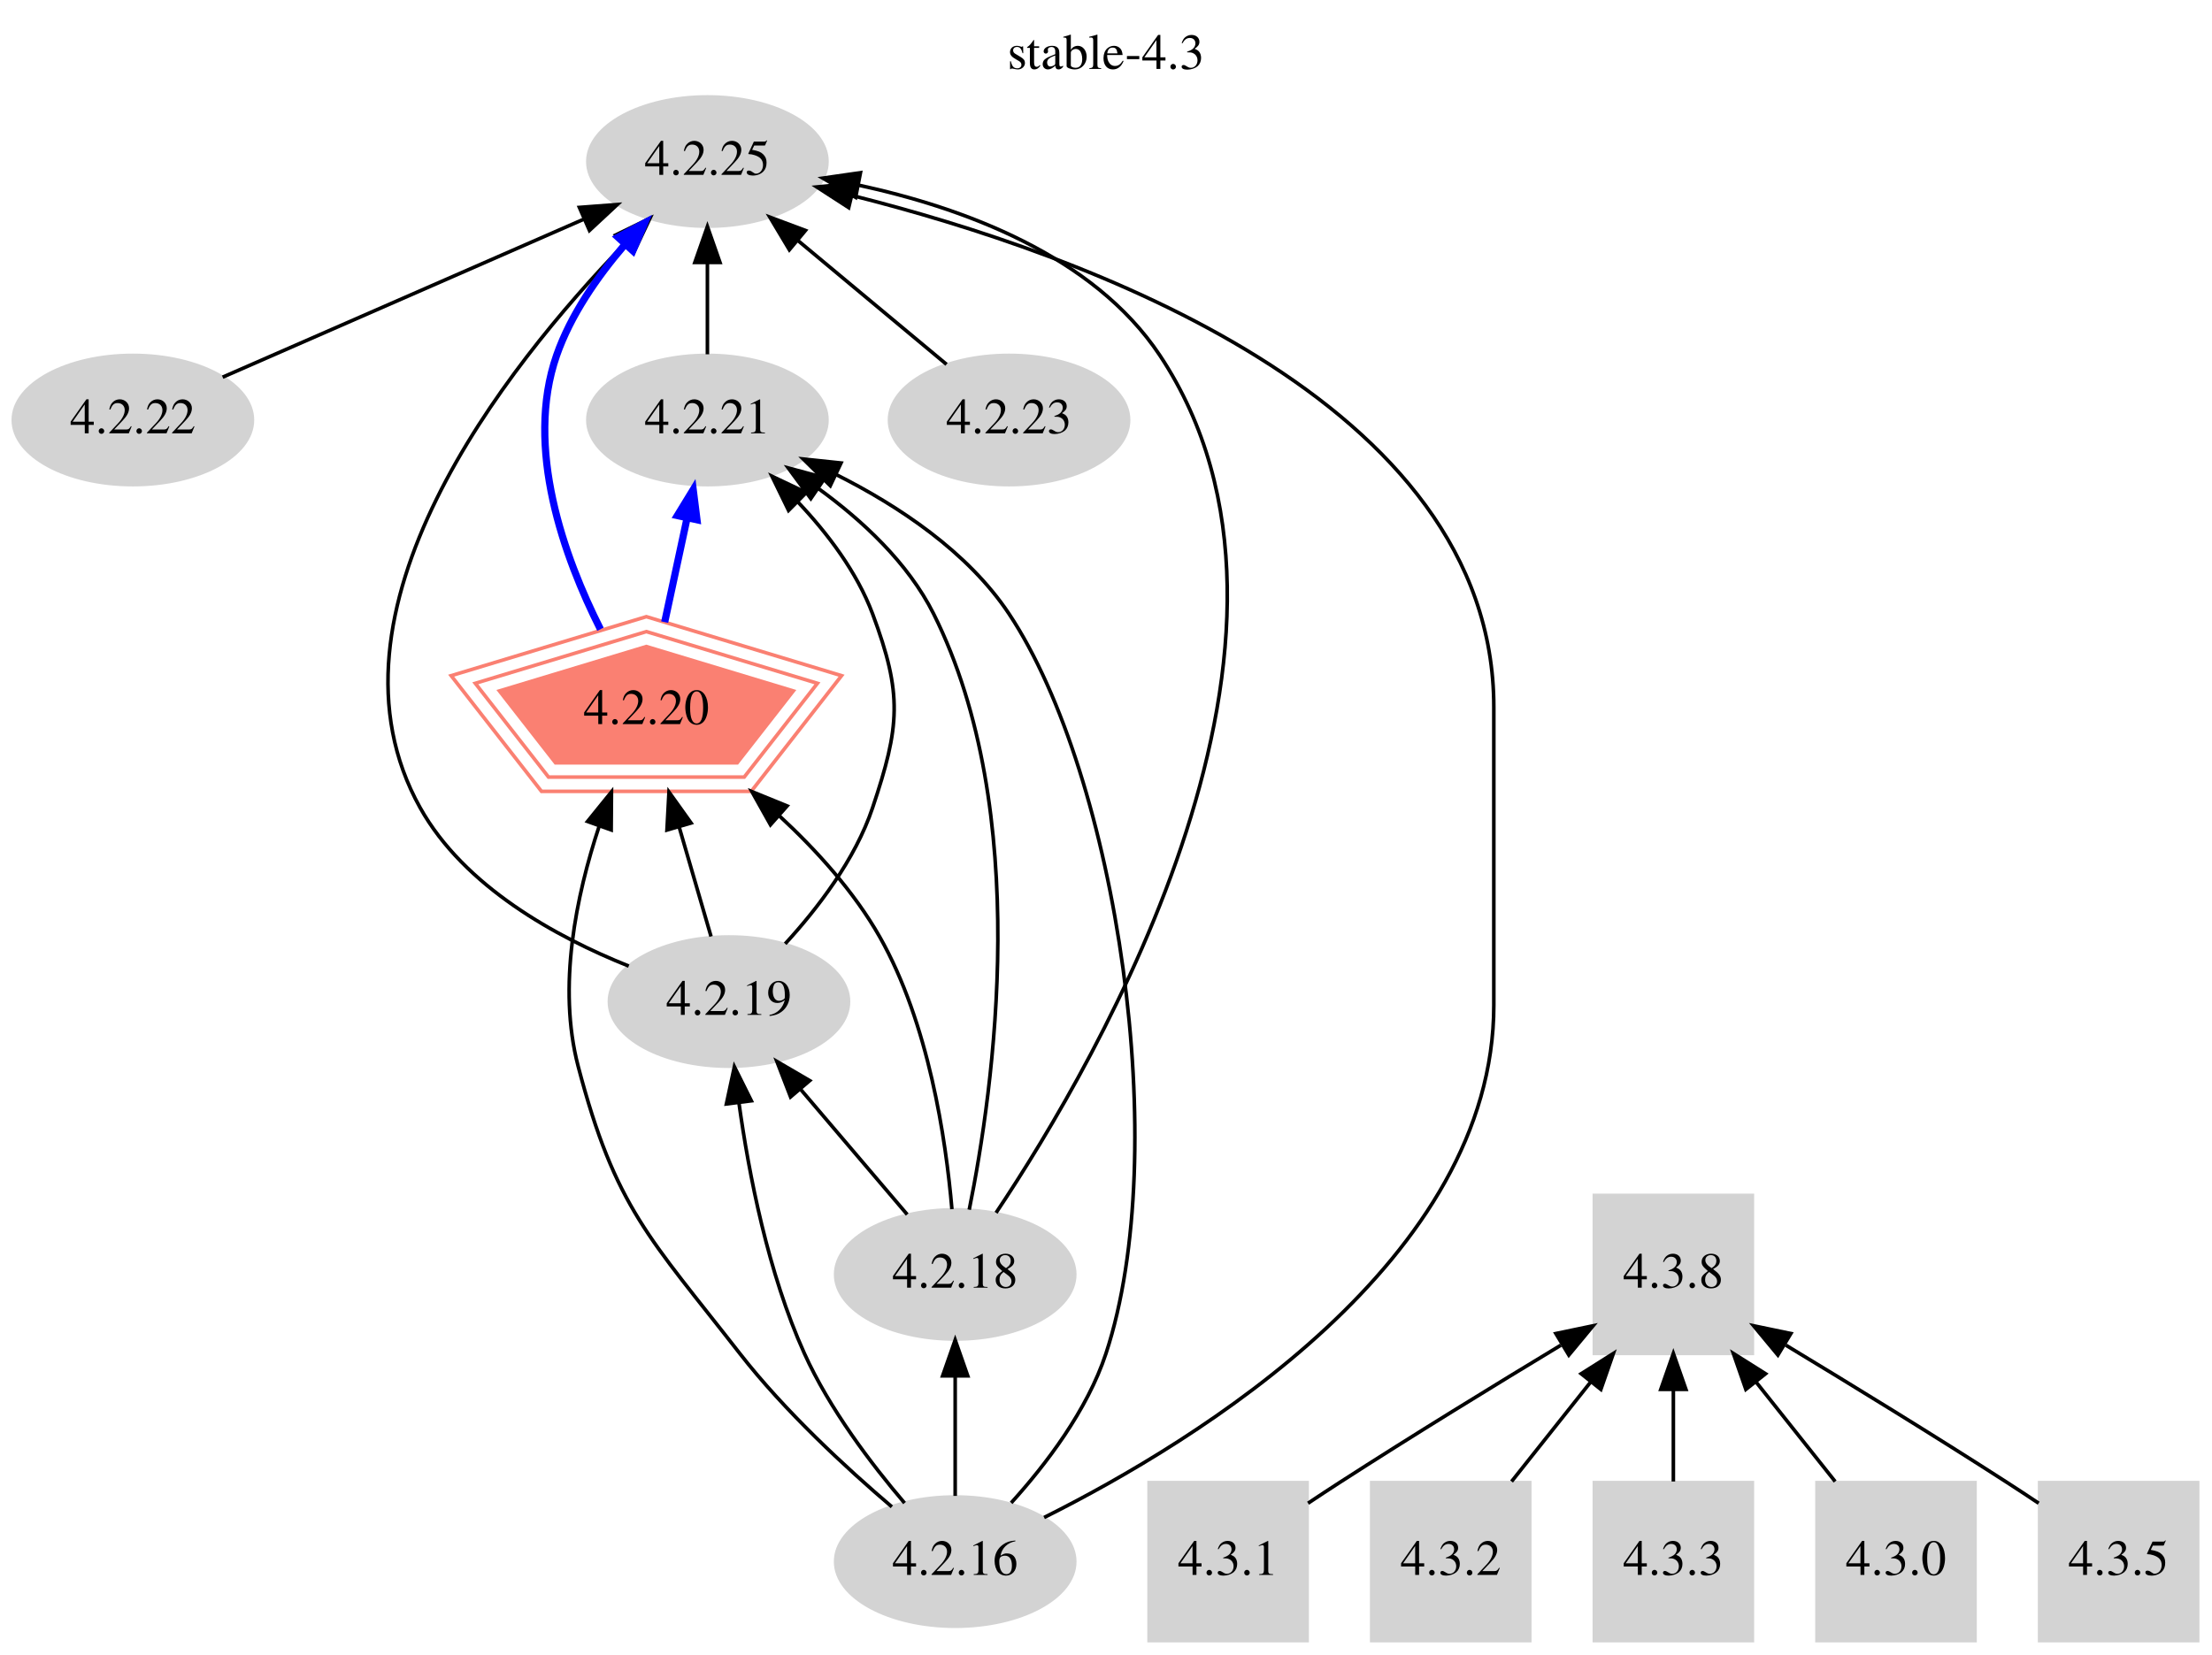
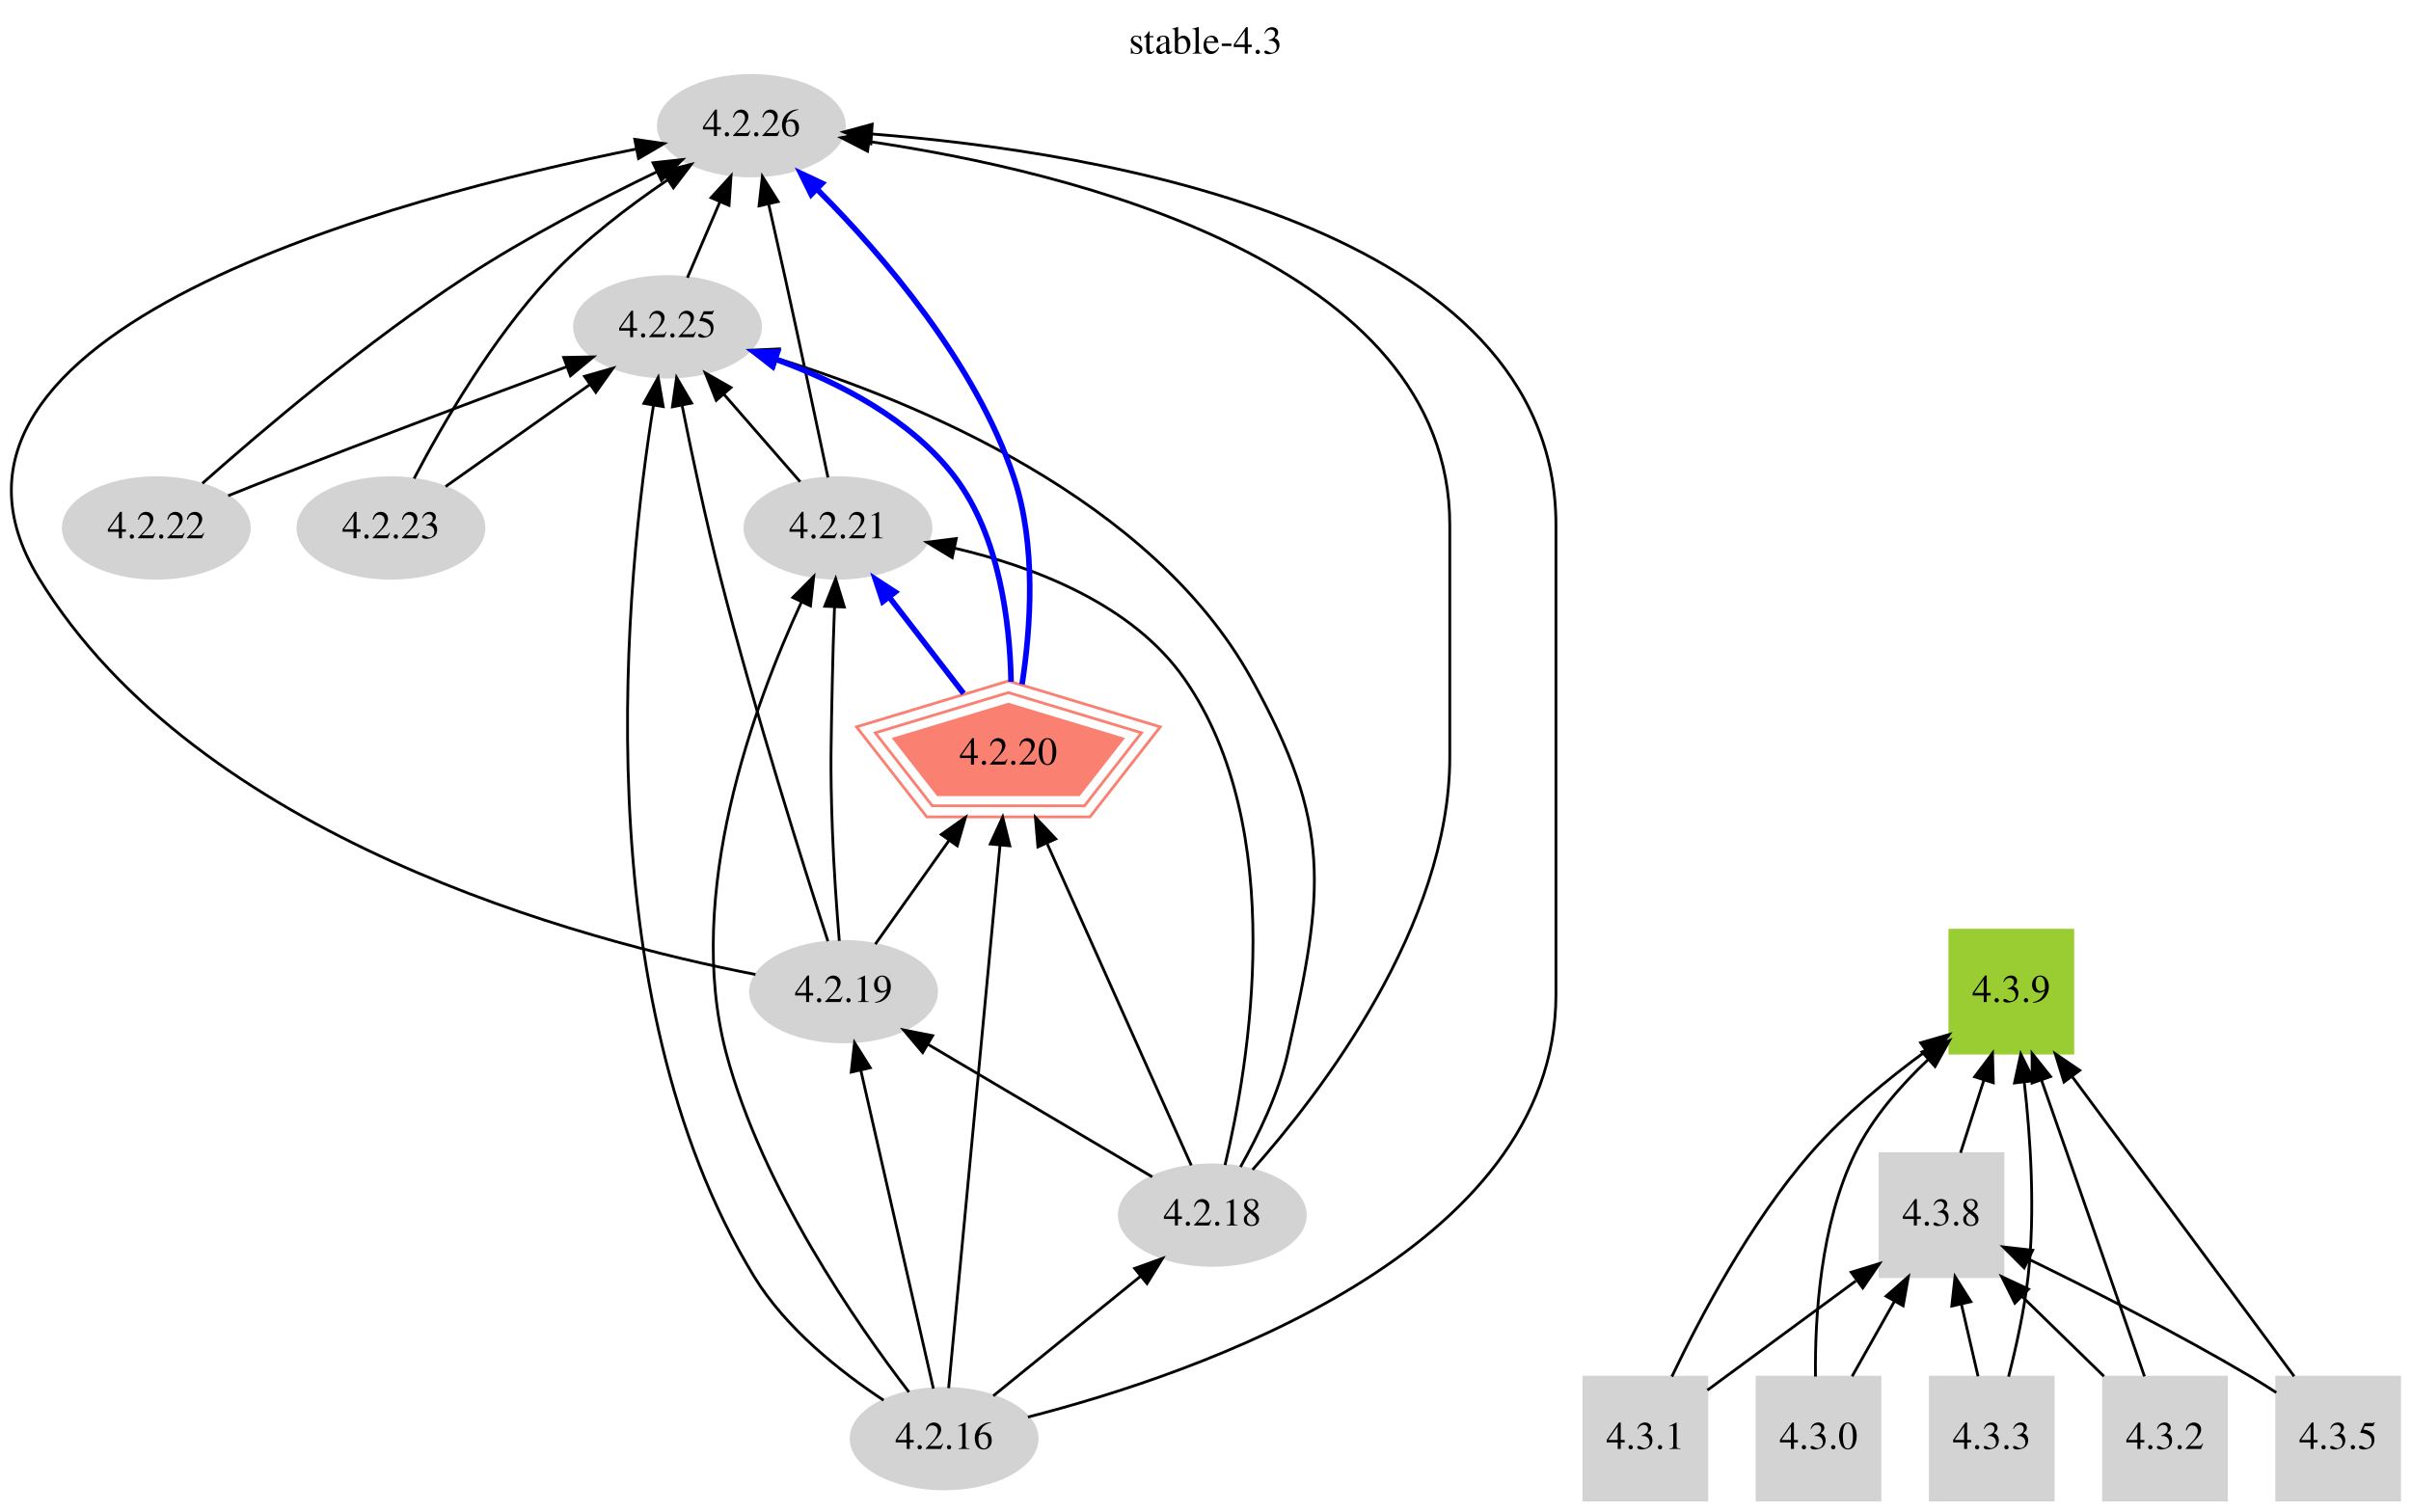
- <svg xmlns="http://www.w3.org/2000/svg" width="616pt" height="461pt" viewBox="0.00 0.00 616.00 461.00">
-   <g id="graph0" class="graph" transform="scale(1 1) rotate(0) translate(4 457)">
-     <polygon fill="white" stroke="white" points="-4,5 -4,-457 613,-457 613,5 -4,5" />
-     <text text-anchor="middle" x="304" y="-437.8" font-family="Times,serif" font-size="14.00">stable-4.3</text>
+ <svg xmlns="http://www.w3.org/2000/svg" width="863pt" height="541pt" viewBox="0.00 0.00 862.89 541.00">
+   <g id="graph0" class="graph" transform="scale(1 1) rotate(0) translate(4 537)">
+     <polygon fill="white" stroke="white" points="-4,5 -4,-537 859.885,-537 859.885,5 -4,5" />
+     <text text-anchor="middle" x="427.443" y="-517.8" font-family="Times,serif" font-size="14.00">stable-4.3</text>
    <g id="node1" class="node">
-       <ellipse fill="lightgrey" stroke="lightgrey" cx="33" cy="-340" rx="33.295" ry="18" />
-       <text text-anchor="middle" x="33" y="-336.3" font-family="Times,serif" font-size="14.00">4.2.22</text>
+       <ellipse fill="lightgrey" stroke="lightgrey" cx="295.885" cy="-348" rx="33.295" ry="18" />
+       <text text-anchor="middle" x="295.885" y="-344.3" font-family="Times,serif" font-size="14.00">4.2.21</text>
+     </g>
+     <g id="node12" class="node">
+       <ellipse fill="lightgrey" stroke="lightgrey" cx="234.885" cy="-420" rx="33.295" ry="18" />
+       <text text-anchor="middle" x="234.885" y="-416.3" font-family="Times,serif" font-size="14.00">4.2.25</text>
+     </g>
+     <g id="edge17" class="edge">
+       <path fill="none" stroke="black" d="M282.348,-364.535C274.371,-373.689 264.125,-385.446 255.196,-395.693" />
+       <polygon fill="black" stroke="black" points="252.317,-393.67 248.386,-403.508 257.594,-398.268 252.317,-393.67" />
+     </g>
+     <g id="node5" class="node">
+       <ellipse fill="lightgrey" stroke="lightgrey" cx="264.885" cy="-492" rx="33.295" ry="18" />
+       <text text-anchor="middle" x="264.885" y="-488.3" font-family="Times,serif" font-size="14.00">4.2.26</text>
+     </g>
+     <g id="edge25" class="edge">
+       <path fill="none" stroke="black" d="M292.305,-366.075C288.532,-384.002 282.384,-413.002 276.885,-438 275.033,-446.422 272.974,-455.587 271.091,-463.89" />
+       <polygon fill="black" stroke="black" points="267.636,-463.299 268.83,-473.826 274.462,-464.852 267.636,-463.299" />
+     </g>
+     <g id="node2" class="node">
+       <ellipse fill="lightgrey" stroke="lightgrey" cx="51.886" cy="-348" rx="33.295" ry="18" />
+       <text text-anchor="middle" x="51.886" y="-344.3" font-family="Times,serif" font-size="14.00">4.2.22</text>
+     </g>
+     <g id="edge23" class="edge">
+       <path fill="none" stroke="black" d="M77.61,-359.531C82.979,-361.695 88.609,-363.941 93.885,-366 129.407,-379.863 170.206,-395.127 198.747,-405.7" />
+       <polygon fill="black" stroke="black" points="197.71,-409.048 208.303,-409.234 200.138,-402.482 197.71,-409.048" />
+     </g>
+     <g id="edge27" class="edge">
+       <path fill="none" stroke="black" d="M68.398,-363.967C89.419,-382.603 127.291,-414.805 162.885,-438 184.68,-452.202 210.727,-465.683 231.043,-475.495" />
+       <polygon fill="black" stroke="black" points="229.692,-478.728 240.225,-479.869 232.702,-472.408 229.692,-478.728" />
+     </g>
+     <g id="node3" class="node">
+       <polygon fill="lightgrey" stroke="lightgrey" points="606.885,-44 562.885,-44 562.885,-0 606.885,-0 606.885,-44" />
+       <text text-anchor="middle" x="584.885" y="-18.3" font-family="Times,serif" font-size="14.00">4.3.1</text>
+     </g>
+     <g id="node11" class="node">
+       <polygon fill="yellowgreen" stroke="yellowgreen" points="737.885,-204 693.885,-204 693.885,-160 737.885,-160 737.885,-204" />
+       <text text-anchor="middle" x="715.885" y="-178.3" font-family="Times,serif" font-size="14.00">4.3.9</text>
+     </g>
+     <g id="edge14" class="edge">
+       <path fill="none" stroke="black" d="M594.375,-44.203C604.642,-65.728 622.452,-99.311 643.885,-124 655.916,-137.858 671.685,-150.778 685.398,-160.802" />
+       <polygon fill="black" stroke="black" points="683.441,-163.705 693.618,-166.651 687.499,-158.002 683.441,-163.705" />
    </g>
    <g id="node8" class="node">
-       <ellipse fill="lightgrey" stroke="lightgrey" cx="193" cy="-412" rx="33.295" ry="18" />
-       <text text-anchor="middle" x="193" y="-408.3" font-family="Times,serif" font-size="14.00">4.2.25</text>
+       <polygon fill="lightgrey" stroke="lightgrey" points="712.885,-124 668.885,-124 668.885,-80 712.885,-80 712.885,-124" />
+       <text text-anchor="middle" x="690.885" y="-98.3" font-family="Times,serif" font-size="14.00">4.3.8</text>
+     </g>
+     <g id="edge16" class="edge">
+       <path fill="none" stroke="black" d="M607.107,-39.351C622.512,-50.688 643.227,-65.931 660.204,-78.423" />
+       <polygon fill="black" stroke="black" points="658.565,-81.562 668.694,-84.67 662.714,-75.924 658.565,-81.562" />
+     </g>
+     <g id="node4" class="node">
+       <ellipse fill="lightgrey" stroke="lightgrey" cx="429.885" cy="-102" rx="33.295" ry="18" />
+       <text text-anchor="middle" x="429.885" y="-98.3" font-family="Times,serif" font-size="14.00">4.2.18</text>
+     </g>
+     <g id="node6" class="node">
+       <ellipse fill="lightgrey" stroke="lightgrey" cx="297.885" cy="-182" rx="33.295" ry="18" />
+       <text text-anchor="middle" x="297.885" y="-178.3" font-family="Times,serif" font-size="14.00">4.2.19</text>
+     </g>
+     <g id="edge15" class="edge">
+       <path fill="none" stroke="black" d="M408.384,-115.706C386.618,-128.567 352.767,-148.57 328.266,-163.048" />
+       <polygon fill="black" stroke="black" points="326.207,-160.199 319.378,-168.3 329.768,-166.226 326.207,-160.199" />
+     </g>
+     <g id="node14" class="node">
+       <polygon fill="salmon" stroke="salmon" points="397.805,-272.533 356.885,-284.905 315.966,-272.533 331.596,-252.514 382.175,-252.514 397.805,-272.533" />
+       <polygon fill="none" stroke="salmon" points="404.526,-274.659 356.885,-289.063 309.245,-274.659 329.642,-248.535 384.129,-248.535 404.526,-274.659" />
+       <polygon fill="none" stroke="salmon" points="411.247,-276.785 356.885,-293.222 302.524,-276.785 327.688,-244.556 386.083,-244.556 411.247,-276.785" />
+       <text text-anchor="middle" x="356.885" y="-263.3" font-family="Times,serif" font-size="14.00">4.2.20</text>
+     </g>
+     <g id="edge19" class="edge">
+       <path fill="none" stroke="black" d="M422.348,-119.83C410.213,-146.926 386.158,-200.638 370.83,-234.863" />
+       <polygon fill="black" stroke="black" points="367.459,-233.827 366.566,-244.384 373.848,-236.688 367.459,-233.827" />
+     </g>
+     <g id="edge20" class="edge">
+       <path fill="none" stroke="black" d="M444.305,-118.256C468.555,-145.582 514.885,-205.68 514.885,-266 514.885,-266 514.885,-266 514.885,-349 514.885,-443.438 378.339,-475.847 307.074,-486.33" />
+       <polygon fill="black" stroke="black" points="306.48,-482.879 297.057,-487.723 307.443,-489.812 306.48,-482.879" />
+     </g>
+     <g id="edge30" class="edge">
+       <path fill="none" stroke="black" d="M434.44,-119.94C442.997,-155.745 457.432,-240.232 419.885,-294 401.143,-320.84 365.881,-334.172 337.737,-340.744" />
+       <polygon fill="black" stroke="black" points="336.787,-337.368 327.734,-342.872 338.244,-344.215 336.787,-337.368" />
+     </g>
+     <g id="edge34" class="edge">
+       <path fill="none" stroke="black" d="M439.968,-119.254C446.202,-130.292 453.618,-145.471 456.885,-160 470.013,-218.377 472.873,-241.655 443.885,-294 408.148,-358.534 324.04,-393.166 274.096,-408.678" />
+       <polygon fill="black" stroke="black" points="272.863,-405.394 264.288,-411.616 274.871,-412.1 272.863,-405.394" />
+     </g>
+     <g id="edge2" class="edge">
+       <path fill="none" stroke="black" d="M296.364,-200.194C295.441,-211.497 294.355,-226.616 293.885,-240 293.045,-263.985 293.433,-270.004 293.885,-294 294.042,-302.322 294.338,-311.374 294.654,-319.604" />
+       <polygon fill="black" stroke="black" points="291.166,-319.971 295.073,-329.819 298.161,-319.684 291.166,-319.971" />
+     </g>
+     <g id="edge9" class="edge">
+       <path fill="none" stroke="black" d="M292.286,-200.074C283.453,-227.349 266.04,-282.514 253.885,-330 248.63,-350.534 243.664,-373.988 240.129,-391.663" />
+       <polygon fill="black" stroke="black" points="236.622,-391.355 238.122,-401.843 243.49,-392.709 236.622,-391.355" />
+     </g>
+     <g id="edge12" class="edge">
+       <path fill="none" stroke="black" d="M266.359,-188.16C204.229,-200.219 67.048,-236.644 9.885,-330 -44.367,-418.602 138.697,-466.581 223.772,-483.679" />
+       <polygon fill="black" stroke="black" points="223.152,-487.124 233.638,-485.611 224.498,-480.254 223.152,-487.124" />
+     </g>
+     <g id="edge35" class="edge">
+       <path fill="none" stroke="black" d="M309.261,-199.003C316.716,-209.49 326.692,-223.524 335.587,-236.038" />
+       <polygon fill="black" stroke="black" points="332.882,-238.273 341.528,-244.396 338.587,-234.217 332.882,-238.273" />
+     </g>
+     <g id="node7" class="node">
+       <ellipse fill="lightgrey" stroke="lightgrey" cx="135.885" cy="-348" rx="33.295" ry="18" />
+       <text text-anchor="middle" x="135.885" y="-344.3" font-family="Times,serif" font-size="14.00">4.2.23</text>
+     </g>
+     <g id="edge6" class="edge">
+       <path fill="none" stroke="black" d="M144.166,-365.684C154.06,-384.579 171.933,-415.641 192.885,-438 205.161,-451.1 221.042,-463.181 234.764,-472.491" />
+       <polygon fill="black" stroke="black" points="233.135,-475.609 243.411,-478.191 236.988,-469.765 233.135,-475.609" />
+     </g>
+     <g id="edge28" class="edge">
+       <path fill="none" stroke="black" d="M155.445,-362.83C170.224,-373.28 190.709,-387.764 207.174,-399.406" />
+       <polygon fill="black" stroke="black" points="205.181,-402.283 215.367,-405.199 209.222,-396.568 205.181,-402.283" />
+     </g>
+     <g id="edge33" class="edge">
+       <path fill="none" stroke="black" d="M697.717,-124.314C700.273,-132.289 703.23,-141.516 706.007,-150.18" />
+       <polygon fill="black" stroke="black" points="702.764,-151.527 709.149,-159.982 709.43,-149.391 702.764,-151.527" />
+     </g>
+     <g id="node9" class="node">
+       <polygon fill="lightgrey" stroke="lightgrey" points="668.885,-44 624.885,-44 624.885,-0 668.885,-0 668.885,-44" />
+       <text text-anchor="middle" x="646.885" y="-18.3" font-family="Times,serif" font-size="14.00">4.3.0</text>
+     </g>
+     <g id="edge5" class="edge">
+       <path fill="none" stroke="black" d="M658.909,-44.314C663.554,-52.549 668.953,-62.12 673.977,-71.025" />
+       <polygon fill="black" stroke="black" points="671.067,-72.992 679.029,-79.982 677.164,-69.553 671.067,-72.992" />
+     </g>
+     <g id="edge11" class="edge">
+       <path fill="none" stroke="black" d="M645.784,-44.223C645.536,-65.465 647.524,-98.557 659.885,-124 666.069,-136.727 676.216,-148.361 686.185,-157.753" />
+       <polygon fill="black" stroke="black" points="683.918,-160.421 693.706,-164.479 688.585,-155.204 683.918,-160.421" />
+     </g>
+     <g id="node10" class="node">
+       <ellipse fill="lightgrey" stroke="lightgrey" cx="333.885" cy="-22" rx="33.295" ry="18" />
+       <text text-anchor="middle" x="333.885" y="-18.3" font-family="Times,serif" font-size="14.00">4.2.16</text>
+     </g>
+     <g id="edge1" class="edge">
+       <path fill="none" stroke="black" d="M363.877,-29.708C423.856,-45.086 552.885,-88.875 552.885,-181 552.885,-181 552.885,-181 552.885,-349 552.885,-456.771 388.65,-482.751 308.226,-489.013" />
+       <polygon fill="black" stroke="black" points="307.65,-485.544 297.923,-489.742 308.145,-492.527 307.65,-485.544" />
+     </g>
+     <g id="edge3" class="edge">
+       <path fill="none" stroke="black" d="M351.493,-37.306C366.286,-49.325 387.621,-66.66 404.299,-80.211" />
+       <polygon fill="black" stroke="black" points="402.096,-82.931 412.064,-86.52 406.51,-77.498 402.096,-82.931" />
+     </g>
+     <g id="edge8" class="edge">
+       <path fill="none" stroke="black" d="M321.296,-38.653C302.679,-62.917 268.633,-111.846 255.885,-160 240.781,-217.059 265.947,-285.055 282.736,-321.278" />
+       <polygon fill="black" stroke="black" points="279.732,-323.109 287.208,-330.616 286.045,-320.086 279.732,-323.109" />
+     </g>
+     <g id="edge10" class="edge">
+       <path fill="none" stroke="black" d="M330.033,-39.909C323.813,-67.206 311.506,-121.221 304.054,-153.925" />
+       <polygon fill="black" stroke="black" points="300.629,-153.206 301.82,-163.734 307.454,-154.761 300.629,-153.206" />
+     </g>
+     <g id="edge18" class="edge">
+       <path fill="none" stroke="black" d="M335.503,-40.087C339.329,-80.515 348.985,-182.53 353.905,-234.508" />
+       <polygon fill="black" stroke="black" points="350.424,-234.876 354.851,-244.502 357.393,-234.217 350.424,-234.876" />
+     </g>
+     <g id="edge32" class="edge">
+       <path fill="none" stroke="black" d="M312.213,-35.73C296.945,-45.826 277.267,-61.32 265.885,-80 204.385,-180.934 220.056,-331.058 229.856,-391.915" />
+       <polygon fill="black" stroke="black" points="226.423,-392.604 231.54,-401.881 233.325,-391.438 226.423,-392.604" />
+     </g>
+     <g id="edge22" class="edge">
+       <path fill="none" stroke="black" d="M241.995,-437.589C245.456,-445.665 249.701,-455.569 253.591,-464.645" />
+       <polygon fill="black" stroke="black" points="250.462,-466.231 257.619,-474.044 256.896,-463.474 250.462,-466.231" />
+     </g>
+     <g id="node13" class="node">
+       <polygon fill="lightgrey" stroke="lightgrey" points="730.885,-44 686.885,-44 686.885,-0 730.885,-0 730.885,-44" />
+       <text text-anchor="middle" x="708.885" y="-18.3" font-family="Times,serif" font-size="14.00">4.3.3</text>
+     </g>
+     <g id="edge13" class="edge">
+       <path fill="none" stroke="black" d="M714.909,-44.189C717.63,-54.837 720.534,-67.997 721.885,-80 724.501,-103.23 722.776,-129.602 720.516,-149.572" />
+       <polygon fill="black" stroke="black" points="717.022,-149.31 719.268,-159.664 723.969,-150.169 717.022,-149.31" />
+     </g>
+     <g id="edge29" class="edge">
+       <path fill="none" stroke="black" d="M703.967,-44.314C702.126,-52.289 699.997,-61.516 697.998,-70.18" />
+       <polygon fill="black" stroke="black" points="694.574,-69.451 695.736,-79.982 701.395,-71.025 694.574,-69.451" />
+     </g>
+     <g id="edge7" class="edge">
+       <path fill="none" stroke="blue" stroke-width="2" d="M357.852,-292.946C357.426,-314.329 353.692,-344.926 337.885,-366 322.224,-386.881 295.967,-400.212 273.884,-408.282" />
+       <polygon fill="blue" stroke="blue" points="272.731,-404.977 264.402,-411.526 274.997,-411.6 272.731,-404.977" />
+     </g>
+     <g id="edge24" class="edge">
+       <path fill="none" stroke="blue" stroke-width="2" d="M361.79,-292.039C364.896,-312.305 366.973,-341.789 358.885,-366 345.127,-407.186 311.876,-445.695 288.854,-468.799" />
+       <polygon fill="blue" stroke="blue" points="286.174,-466.526 281.482,-476.026 291.074,-471.525 286.174,-466.526" />
+     </g>
+     <g id="edge26" class="edge">
+       <path fill="none" stroke="blue" stroke-width="2" d="M340.858,-288.756C332.757,-299.248 322.883,-312.036 314.452,-322.955" />
+       <polygon fill="blue" stroke="blue" points="311.681,-320.816 308.34,-330.87 317.222,-325.094 311.681,-320.816" />
+     </g>
+     <g id="node15" class="node">
+       <polygon fill="lightgrey" stroke="lightgrey" points="792.885,-44 748.885,-44 748.885,-0 792.885,-0 792.885,-44" />
+       <text text-anchor="middle" x="770.885" y="-18.3" font-family="Times,serif" font-size="14.00">4.3.2</text>
    </g>
    <g id="edge4" class="edge">
-       <path fill="none" stroke="black" d="M58,-351.938C85.044,-363.769 128.34,-382.711 158.587,-395.944" />
-       <polygon fill="black" stroke="black" points="157.348,-399.222 167.912,-400.024 160.153,-392.809 157.348,-399.222" />
-     </g>
-     <g id="node2" class="node">
-       <polygon fill="lightgrey" stroke="lightgrey" points="360,-44 316,-44 316,-0 360,-0 360,-44" />
-       <text text-anchor="middle" x="338" y="-18.3" font-family="Times,serif" font-size="14.00">4.3.1</text>
-     </g>
-     <g id="node11" class="node">
-       <polygon fill="lightgrey" stroke="lightgrey" points="484,-124 440,-124 440,-80 484,-80 484,-124" />
-       <text text-anchor="middle" x="462" y="-98.3" font-family="Times,serif" font-size="14.00">4.3.8</text>
-     </g>
-     <g id="edge13" class="edge">
-       <path fill="none" stroke="black" d="M360.27,-38.263C363.193,-40.214 366.159,-42.168 369,-44 389.331,-57.107 412.526,-71.325 430.667,-82.282" />
-       <polygon fill="black" stroke="black" points="429.278,-85.531 439.65,-87.692 432.889,-79.535 429.278,-85.531" />
-     </g>
-     <g id="node3" class="node">
-       <ellipse fill="lightgrey" stroke="lightgrey" cx="262" cy="-102" rx="33.295" ry="18" />
-       <text text-anchor="middle" x="262" y="-98.3" font-family="Times,serif" font-size="14.00">4.2.18</text>
-     </g>
-     <g id="node5" class="node">
-       <ellipse fill="lightgrey" stroke="lightgrey" cx="199" cy="-178" rx="33.295" ry="18" />
-       <text text-anchor="middle" x="199" y="-174.3" font-family="Times,serif" font-size="14.00">4.2.19</text>
-     </g>
-     <g id="edge5" class="edge">
-       <path fill="none" stroke="black" d="M248.639,-118.693C240.036,-128.799 228.695,-142.121 219.024,-153.479" />
-       <polygon fill="black" stroke="black" points="216.159,-151.446 212.341,-161.329 221.489,-155.984 216.159,-151.446" />
-     </g>
-     <g id="node7" class="node">
-       <polygon fill="salmon" stroke="salmon" points="216.92,-264.533 176,-276.905 135.08,-264.533 150.71,-244.514 201.29,-244.514 216.92,-264.533" />
-       <polygon fill="none" stroke="salmon" points="223.641,-266.659 176,-281.063 128.359,-266.659 148.756,-240.535 203.244,-240.535 223.641,-266.659" />
-       <polygon fill="none" stroke="salmon" points="230.361,-268.785 176,-285.222 121.639,-268.785 146.802,-236.556 205.198,-236.556 230.361,-268.785" />
-       <text text-anchor="middle" x="176" y="-255.3" font-family="Times,serif" font-size="14.00">4.2.20</text>
-     </g>
-     <g id="edge12" class="edge">
-       <path fill="none" stroke="black" d="M261.092,-120.185C259.412,-139.702 254.628,-171.95 241,-196 233.885,-208.556 223.421,-220.136 212.958,-229.804" />
-       <polygon fill="black" stroke="black" points="210.563,-227.249 205.387,-236.494 215.199,-232.495 210.563,-227.249" />
-     </g>
-     <g id="node10" class="node">
-       <ellipse fill="lightgrey" stroke="lightgrey" cx="193" cy="-340" rx="33.295" ry="18" />
-       <text text-anchor="middle" x="193" y="-336.3" font-family="Times,serif" font-size="14.00">4.2.21</text>
-     </g>
-     <g id="edge20" class="edge">
-       <path fill="none" stroke="black" d="M265.913,-120.034C272.743,-153.792 283.639,-230.694 256,-286 248.888,-300.232 236.049,-312.108 223.809,-320.986" />
-       <polygon fill="black" stroke="black" points="221.799,-318.12 215.509,-326.645 225.743,-323.903 221.799,-318.12" />
-     </g>
-     <g id="edge22" class="edge">
-       <path fill="none" stroke="black" d="M273.383,-119.163C301.956,-161.904 370.83,-279.97 319,-358 300.442,-385.939 263.97,-399.183 235.021,-405.442" />
-       <polygon fill="black" stroke="black" points="234.278,-402.021 225.136,-407.377 235.623,-408.89 234.278,-402.021" />
-     </g>
-     <g id="node4" class="node">
-       <polygon fill="lightgrey" stroke="lightgrey" points="422,-44 378,-44 378,-0 422,-0 422,-44" />
-       <text text-anchor="middle" x="400" y="-18.3" font-family="Times,serif" font-size="14.00">4.3.2</text>
-     </g>
-     <g id="edge17" class="edge">
-       <path fill="none" stroke="black" d="M416.942,-44.314C423.763,-52.896 431.737,-62.928 439.065,-72.147" />
-       <polygon fill="black" stroke="black" points="436.331,-74.332 445.293,-79.982 441.811,-69.976 436.331,-74.332" />
-     </g>
-     <g id="edge1" class="edge">
-       <path fill="none" stroke="black" d="M194.009,-196.142C191.406,-205.083 188.14,-216.303 185.106,-226.724" />
-       <polygon fill="black" stroke="black" points="181.732,-225.791 182.297,-236.37 188.453,-227.747 181.732,-225.791" />
-     </g>
-     <g id="edge8" class="edge">
-       <path fill="none" stroke="black" d="M171.09,-187.895C150.984,-195.936 125.312,-209.95 113,-232 82.607,-286.431 136.648,-354.597 169.867,-388.986" />
-       <polygon fill="black" stroke="black" points="167.478,-391.547 177.002,-396.189 172.451,-386.621 167.478,-391.547" />
-     </g>
-     <g id="edge15" class="edge">
-       <path fill="none" stroke="black" d="M214.661,-194.103C223.683,-203.931 234.166,-217.571 239,-232 246.624,-254.757 247.396,-263.517 239,-286 234.648,-297.653 226.452,-308.441 218.169,-317.2" />
-       <polygon fill="black" stroke="black" points="215.598,-314.82 210.962,-324.346 220.527,-319.79 215.598,-314.82" />
-     </g>
-     <g id="node6" class="node">
-       <polygon fill="lightgrey" stroke="lightgrey" points="484,-44 440,-44 440,-0 484,-0 484,-44" />
-       <text text-anchor="middle" x="462" y="-18.3" font-family="Times,serif" font-size="14.00">4.3.3</text>
-     </g>
-     <g id="edge14" class="edge">
-       <path fill="none" stroke="black" d="M462,-44.314C462,-52.203 462,-61.316 462,-69.897" />
-       <polygon fill="black" stroke="black" points="458.5,-69.982 462,-79.982 465.5,-69.982 458.5,-69.982" />
-     </g>
-     <g id="edge11" class="edge">
-       <path fill="none" stroke="blue" stroke-width="2" d="M163.217,-281.724C153.103,-301.793 142.051,-332.297 151,-358 154.902,-369.205 162.268,-379.823 169.756,-388.571" />
-       <polygon fill="blue" stroke="blue" points="167.246,-391.013 176.571,-396.043 172.418,-386.296 167.246,-391.013" />
-     </g>
-     <g id="edge19" class="edge">
-       <path fill="none" stroke="blue" stroke-width="2" d="M181.101,-283.703C183.033,-292.684 185.247,-302.971 187.237,-312.217" />
-       <polygon fill="blue" stroke="blue" points="183.835,-313.049 189.361,-322.089 190.679,-311.576 183.835,-313.049" />
-     </g>
-     <g id="node9" class="node">
-       <ellipse fill="lightgrey" stroke="lightgrey" cx="277" cy="-340" rx="33.295" ry="18" />
-       <text text-anchor="middle" x="277" y="-336.3" font-family="Times,serif" font-size="14.00">4.2.23</text>
-     </g>
-     <g id="edge18" class="edge">
-       <path fill="none" stroke="black" d="M259.595,-355.504C247.657,-365.453 231.624,-378.813 218.282,-389.932" />
-       <polygon fill="black" stroke="black" points="215.824,-387.424 210.383,-396.515 220.305,-392.801 215.824,-387.424" />
+       <path fill="none" stroke="black" d="M763.535,-44.289C756.469,-64.734 745.479,-96.489 735.885,-124 732.907,-132.541 729.666,-141.797 726.676,-150.317" />
+       <polygon fill="black" stroke="black" points="723.324,-149.298 723.313,-159.893 729.929,-151.617 723.324,-149.298" />
+     </g>
+     <g id="edge31" class="edge">
+       <path fill="none" stroke="black" d="M749.025,-44.314C739.956,-53.156 729.309,-63.537 719.621,-72.983" />
+       <polygon fill="black" stroke="black" points="717.159,-70.495 712.442,-79.982 722.046,-75.507 717.159,-70.495" />
+     </g>
+     <g id="node16" class="node">
+       <polygon fill="lightgrey" stroke="lightgrey" points="854.885,-44 810.885,-44 810.885,-0 854.885,-0 854.885,-44" />
+       <text text-anchor="middle" x="832.885" y="-18.3" font-family="Times,serif" font-size="14.00">4.3.5</text>
    </g>
    <g id="edge21" class="edge">
-       <path fill="none" stroke="black" d="M193,-358.303C193,-366.017 193,-375.288 193,-383.888" />
-       <polygon fill="black" stroke="black" points="189.5,-383.896 193,-393.896 196.5,-383.896 189.5,-383.896" />
-     </g>
-     <g id="node12" class="node">
-       <polygon fill="lightgrey" stroke="lightgrey" points="546,-44 502,-44 502,-0 546,-0 546,-44" />
-       <text text-anchor="middle" x="524" y="-18.3" font-family="Times,serif" font-size="14.00">4.3.0</text>
-     </g>
-     <g id="edge2" class="edge">
-       <path fill="none" stroke="black" d="M507.058,-44.314C500.237,-52.896 492.263,-62.928 484.935,-72.147" />
-       <polygon fill="black" stroke="black" points="482.189,-69.976 478.707,-79.982 487.669,-74.332 482.189,-69.976" />
-     </g>
-     <g id="node13" class="node">
-       <ellipse fill="lightgrey" stroke="lightgrey" cx="262" cy="-22" rx="33.295" ry="18" />
-       <text text-anchor="middle" x="262" y="-18.3" font-family="Times,serif" font-size="14.00">4.2.16</text>
-     </g>
-     <g id="edge3" class="edge">
-       <path fill="none" stroke="black" d="M277.593,-38.363C287.253,-49.024 298.781,-64.118 304,-80 322.566,-136.495 307.085,-240.729 277,-286 265.485,-303.328 246.164,-316.095 228.955,-324.752" />
-       <polygon fill="black" stroke="black" points="227.217,-321.702 219.674,-329.141 230.21,-328.03 227.217,-321.702" />
-     </g>
-     <g id="edge6" class="edge">
-       <path fill="none" stroke="black" d="M244.36,-37.267C231.626,-48.127 214.537,-63.904 202,-80 176.933,-112.185 167.337,-120.537 157,-160 151.203,-182.129 156.435,-207.49 162.864,-226.869" />
-       <polygon fill="black" stroke="black" points="159.614,-228.176 166.283,-236.408 166.204,-225.814 159.614,-228.176" />
-     </g>
-     <g id="edge9" class="edge">
-       <path fill="none" stroke="black" d="M262,-40.311C262,-50.106 262,-62.578 262,-73.665" />
-       <polygon fill="black" stroke="black" points="258.5,-73.738 262,-83.738 265.5,-73.738 258.5,-73.738" />
-     </g>
-     <g id="edge10" class="edge">
-       <path fill="none" stroke="black" d="M247.905,-38.313C238.64,-49.184 226.981,-64.54 220,-80 209.903,-102.363 204.541,-129.862 201.771,-149.863" />
-       <polygon fill="black" stroke="black" points="198.29,-149.488 200.516,-159.847 205.236,-150.361 198.29,-149.488" />
-     </g>
-     <g id="edge16" class="edge">
-       <path fill="none" stroke="black" d="M286.769,-34.29C329.374,-55.606 412,-106.087 412,-177 412,-177 412,-177 412,-260 412,-345.744 296.809,-386.541 233.511,-402.486" />
-       <polygon fill="black" stroke="black" points="232.347,-399.166 223.451,-404.921 233.994,-405.97 232.347,-399.166" />
-     </g>
-     <g id="node14" class="node">
-       <polygon fill="lightgrey" stroke="lightgrey" points="608,-44 564,-44 564,-0 608,-0 608,-44" />
-       <text text-anchor="middle" x="586" y="-18.3" font-family="Times,serif" font-size="14.00">4.3.5</text>
-     </g>
-     <g id="edge7" class="edge">
-       <path fill="none" stroke="black" d="M563.73,-38.263C560.807,-40.214 557.841,-42.168 555,-44 534.669,-57.107 511.474,-71.325 493.333,-82.282" />
-       <polygon fill="black" stroke="black" points="491.111,-79.535 484.35,-87.692 494.722,-85.531 491.111,-79.535" />
+       <path fill="none" stroke="black" d="M817.106,-44.309C796.638,-71.95 760.828,-120.308 737.749,-151.474" />
+       <polygon fill="black" stroke="black" points="734.739,-149.658 731.601,-159.777 740.365,-153.824 734.739,-149.658" />
+     </g>
+     <g id="edge36" class="edge">
+       <path fill="none" stroke="black" d="M810.743,-38.47C807.799,-40.387 804.794,-42.277 801.885,-44 775.63,-59.557 744.658,-75.253 722.111,-86.224" />
+       <polygon fill="black" stroke="black" points="720.485,-83.122 713.002,-90.623 723.529,-89.426 720.485,-83.122" />
    </g>
  </g>
</svg>
